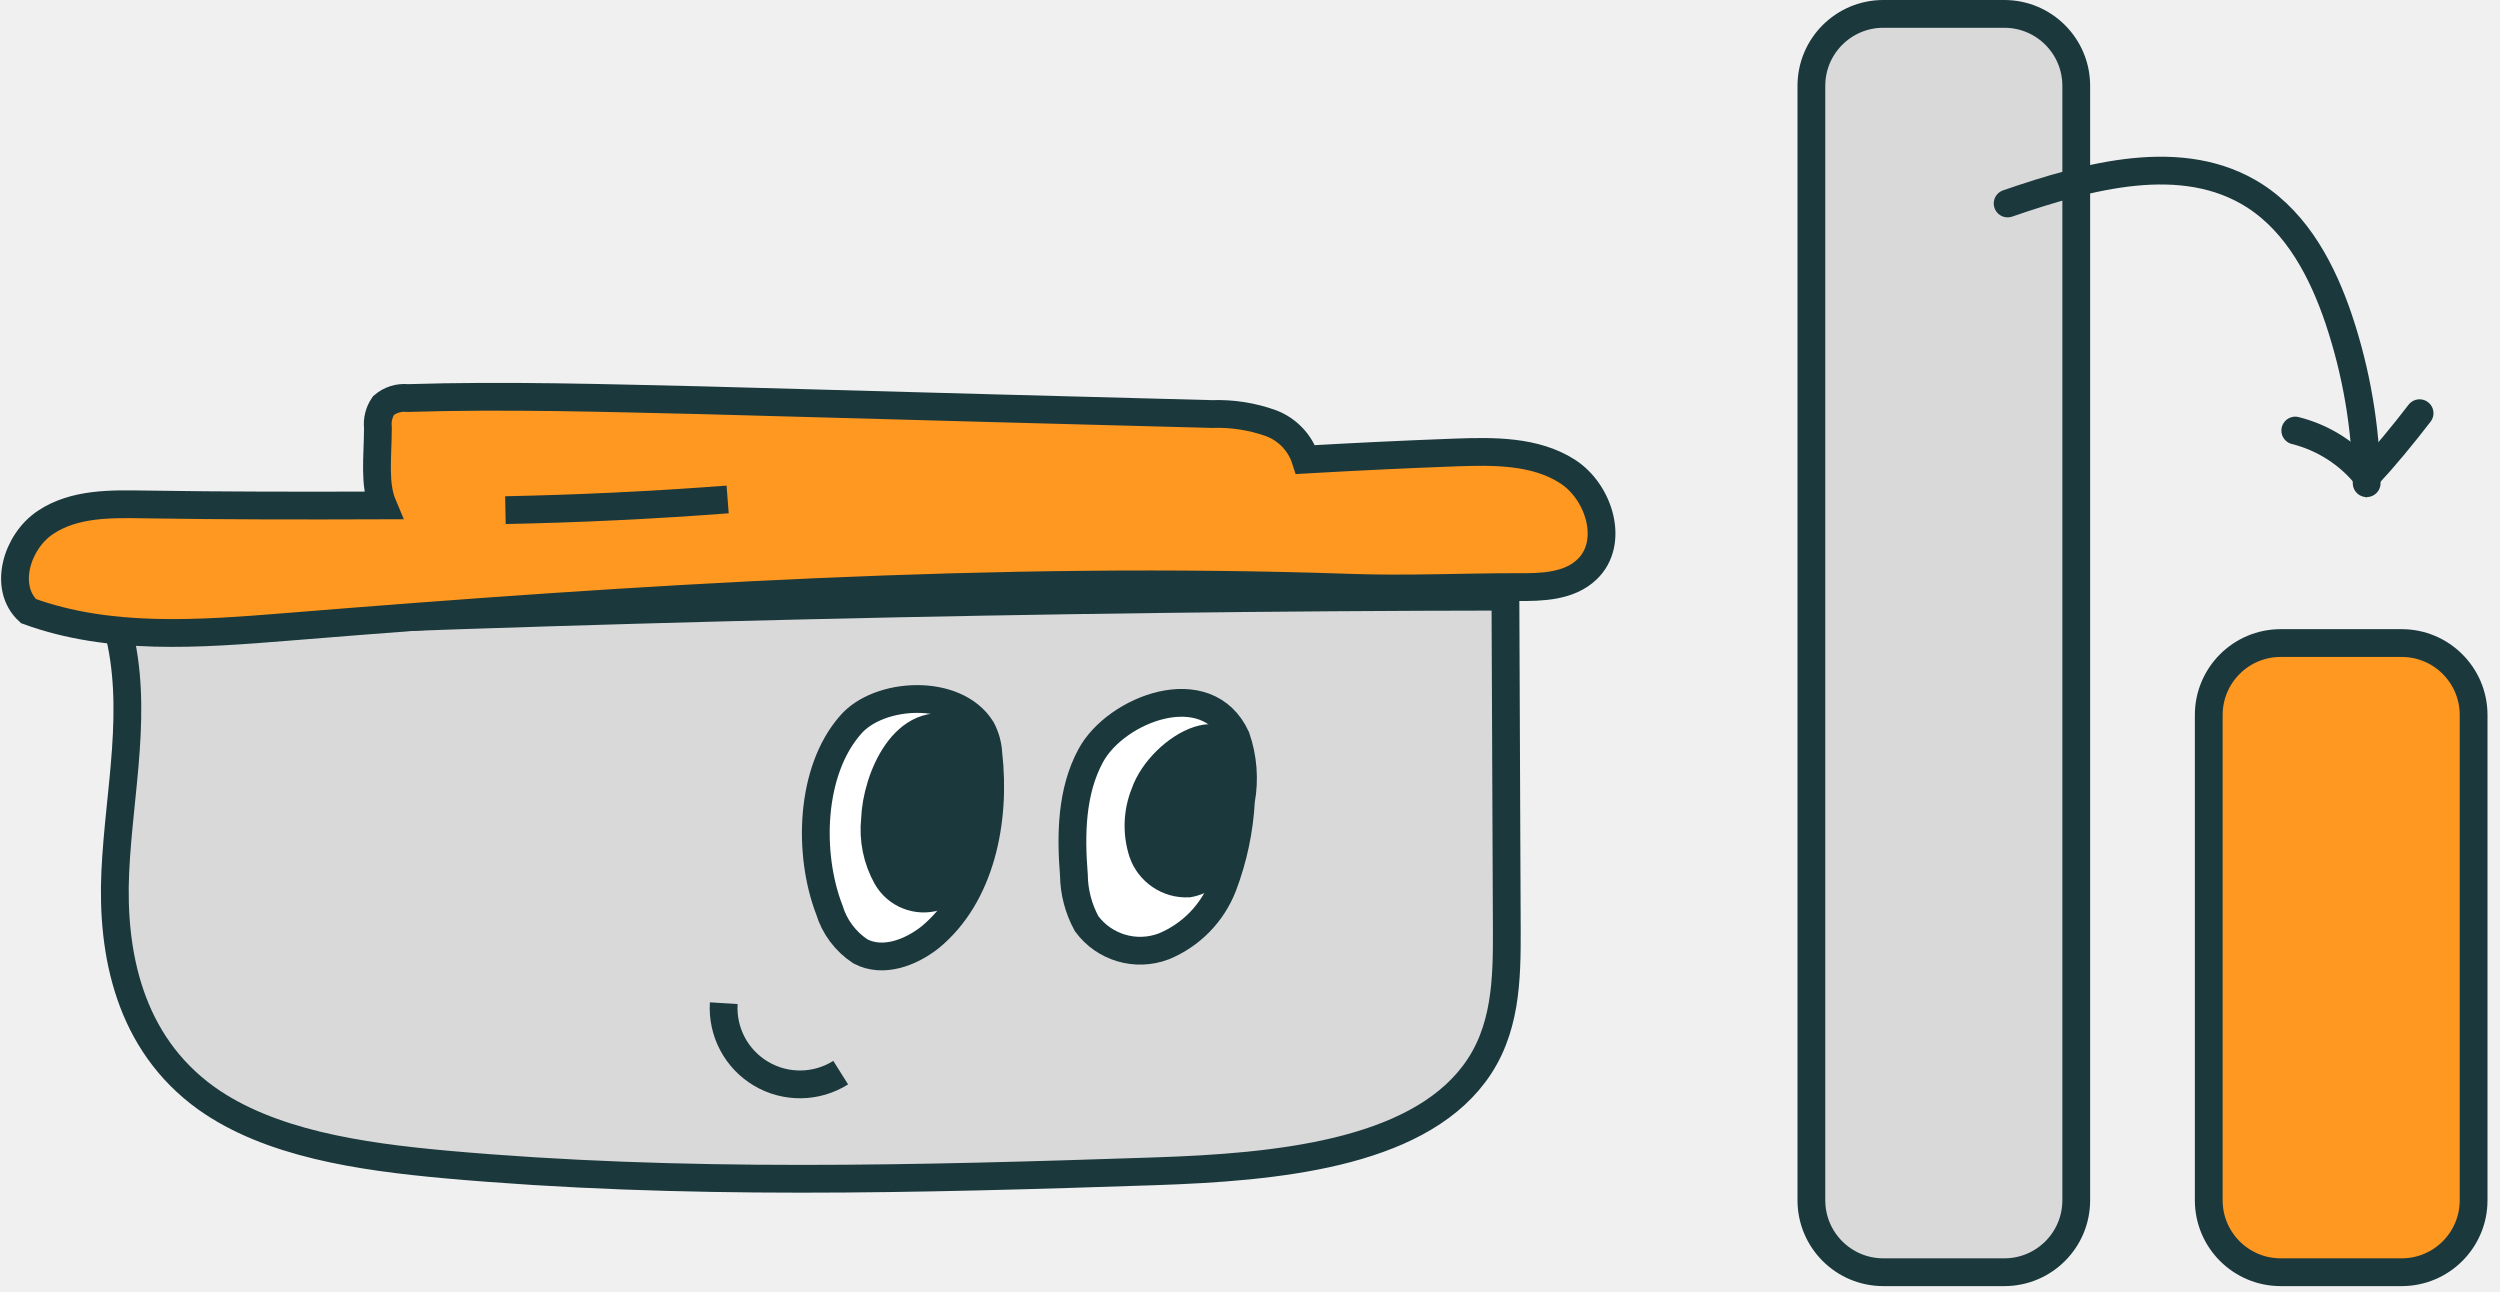
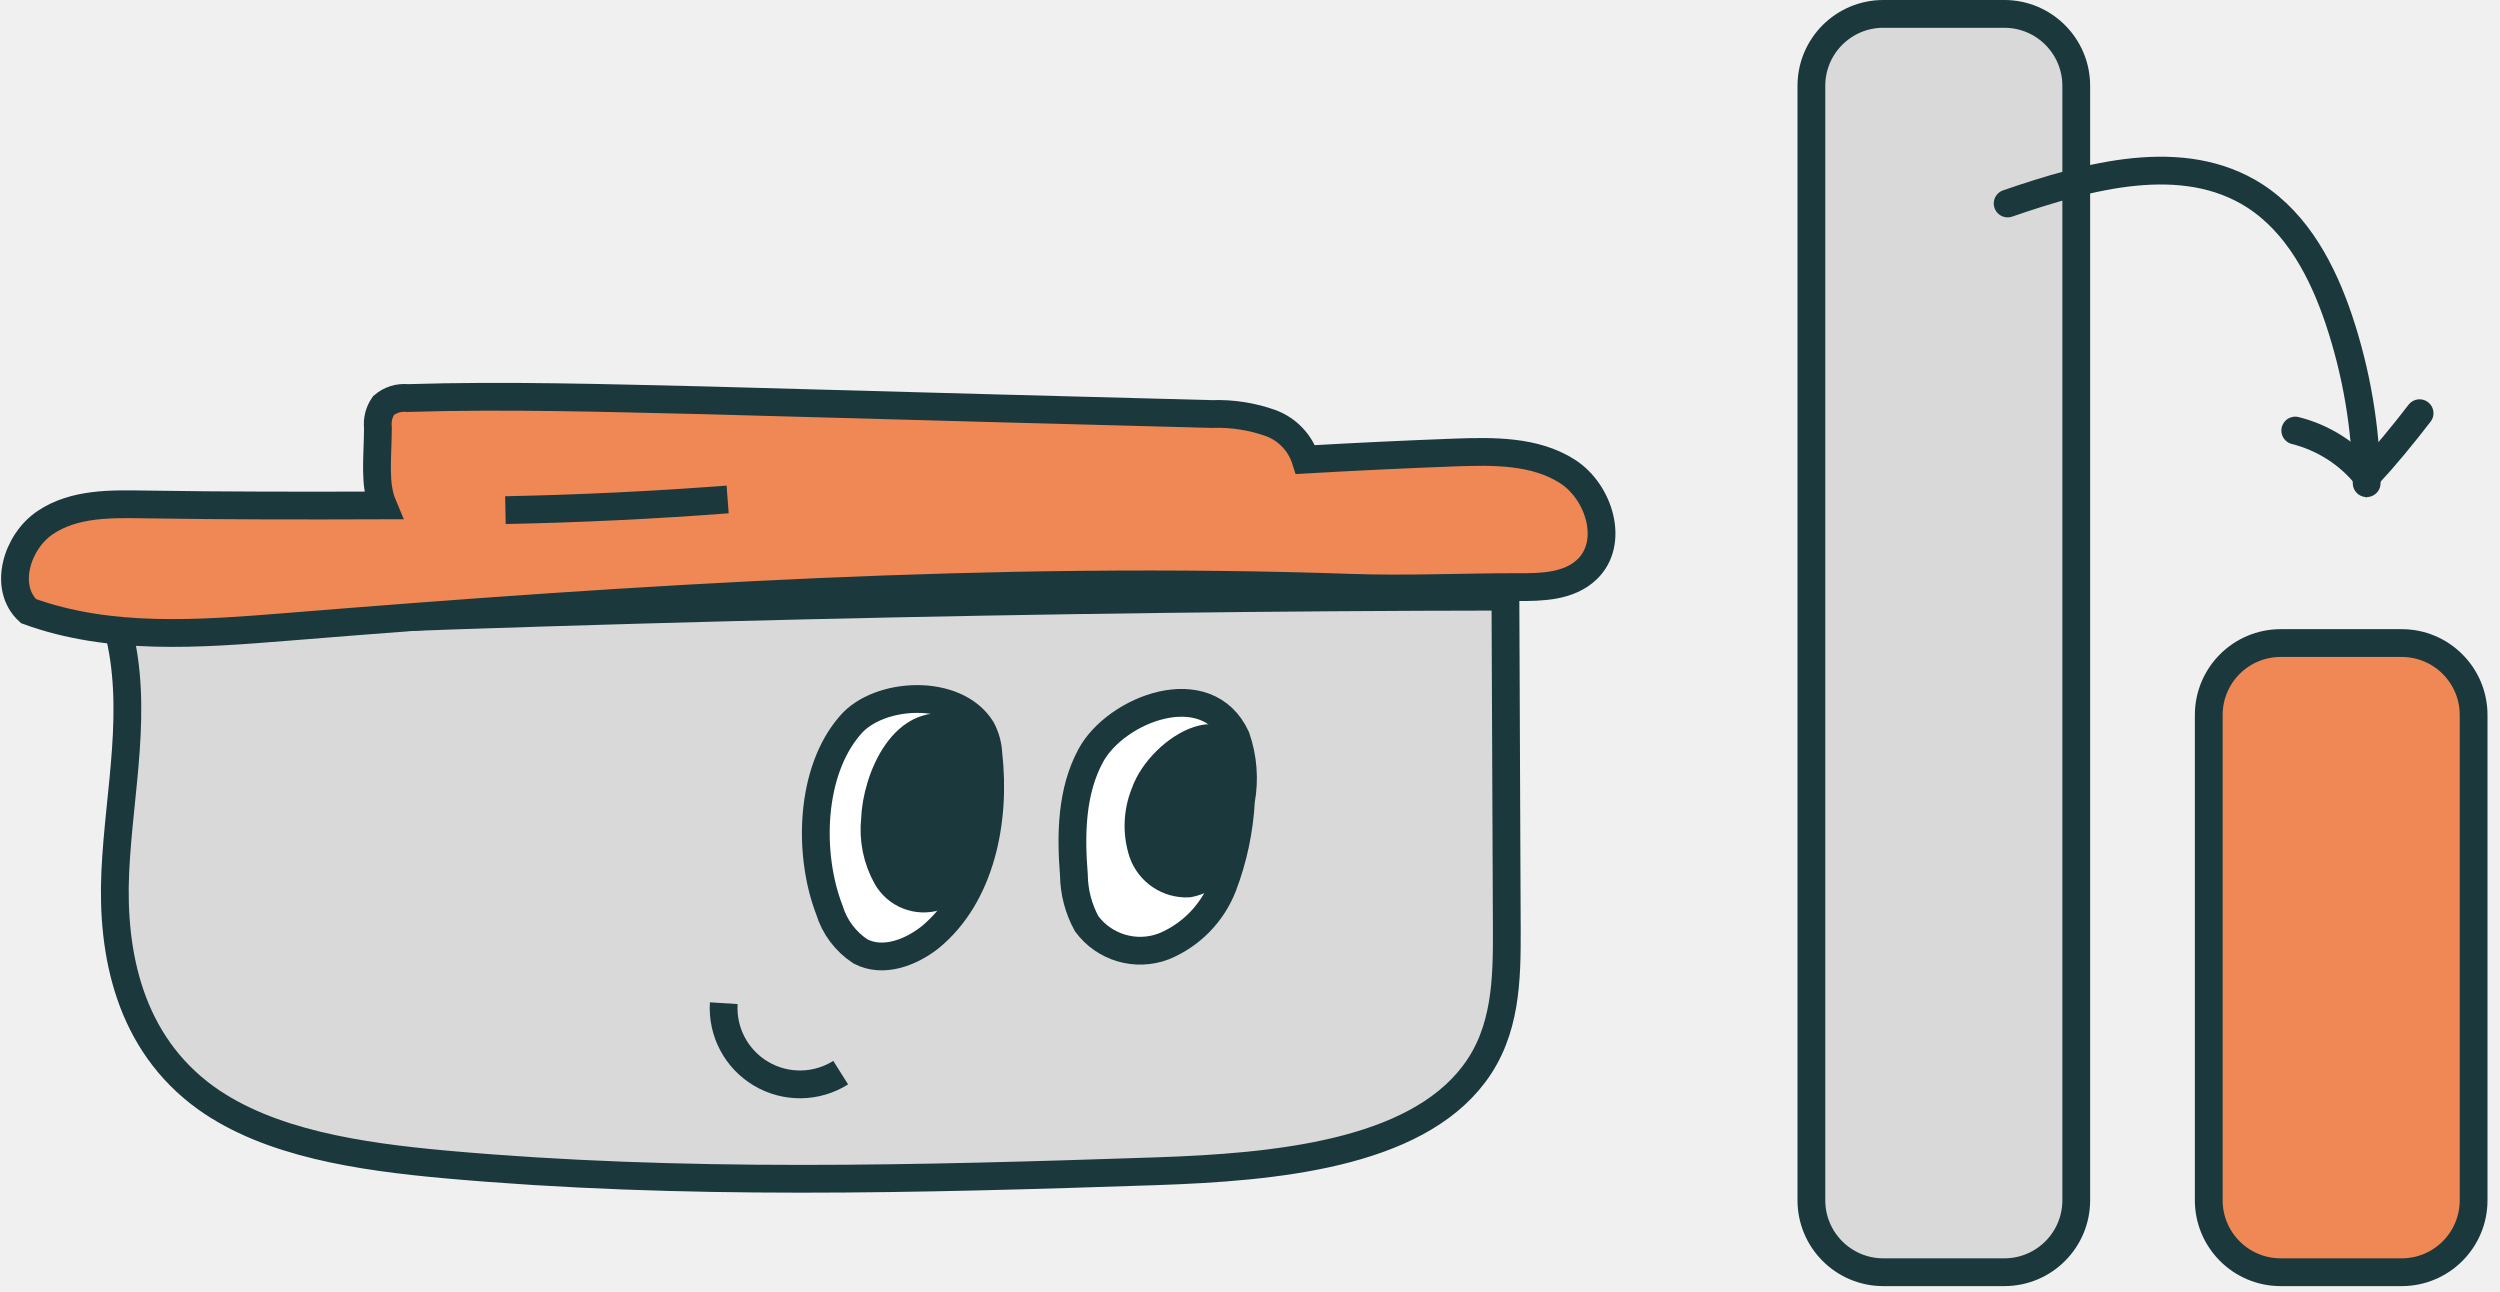
<svg xmlns="http://www.w3.org/2000/svg" width="180" height="93" fill="none">
  <path d="M8.49 45.25C10 51 8.57 56.92 8.3 62.78c-.27 5.86 1 12.29 6.54 16.28 4.56 3.26 11.07 4.22 17.24 4.78 17 1.53 34.11 1.06 51.17.49 8.56-.29 18.55-1.23 22.88-7 2.32-3.07 2.37-6.82 2.36-10.37-.04-8-.073-16-.1-24-33.1.04-66.85.86-99.9 2.29ZM144.31 1h-8.71a5.18 5.18 0 0 0-5.18 5.18v80.24a5.18 5.18 0 0 0 5.18 5.18h8.71a5.18 5.18 0 0 0 5.18-5.18V6.18A5.18 5.18 0 0 0 144.31 1Z" fill="#D9D9D9" stroke="#1B383C" stroke-width="2" stroke-miterlimit="10" />
-   <path d="M172.92 46.3h-8.71a5.18 5.18 0 0 0-5.18 5.18v34.94a5.18 5.18 0 0 0 5.18 5.18h8.71a5.18 5.18 0 0 0 5.18-5.18V51.48a5.18 5.18 0 0 0-5.18-5.18Z" fill="#FF9820" stroke="#1B383C" stroke-width="2" stroke-miterlimit="10" />
+   <path d="M172.92 46.3h-8.71a5.18 5.18 0 0 0-5.18 5.18v34.94a5.18 5.18 0 0 0 5.18 5.18h8.71a5.18 5.18 0 0 0 5.18-5.18V51.48a5.18 5.18 0 0 0-5.18-5.18Z" fill="#EF8855" stroke="#1B383C" stroke-width="2" stroke-miterlimit="10" />
  <path d="M144.55 14.65c5.82-2 12.61-3.87 17.79-.55 3.09 2 4.89 5.44 6.06 8.92a38.908 38.908 0 0 1 2 11.77" stroke="#1B383C" stroke-width="2" stroke-miterlimit="10" stroke-linecap="round" />
  <path d="M165.26 31a9.58 9.58 0 0 1 5.15 3.3c1.34-1.46 2.61-3 3.8-4.55" stroke="#1B383C" stroke-width="2" stroke-miterlimit="10" stroke-linecap="round" />
  <path d="M59.71 65.5a5.48 5.48 0 0 0 2.24 3c1.6.84 3.57.12 5-1 3.67-3 4.76-8.41 4.21-13.24a4.25 4.25 0 0 0-.49-1.77c-1.86-3-7.41-2.67-9.44-.29-2.92 3.33-3.06 9.31-1.52 13.3Z" fill="#fff" stroke="#1B383C" stroke-width="2" stroke-miterlimit="10" stroke-linecap="round" />
  <path d="M63 59a7 7 0 0 0 .85 4.15 3.06 3.06 0 0 0 3.56 1.41c1.35-.56 1.92-2.2 2.34-3.66.68-2.38 2.38-7.11-.87-8.31C65.15 51.22 63.1 56.05 63 59Z" fill="#1B383C" stroke="#1B383C" stroke-width="2" stroke-miterlimit="10" />
  <path d="M78.53 54.41c-1.4 2.59-1.44 5.68-1.21 8.59a7.52 7.52 0 0 0 .92 3.51 4.79 4.79 0 0 0 5.55 1.63 7.719 7.719 0 0 0 4.26-4.35 20.34 20.34 0 0 0 1.3-6.14 9 9 0 0 0-.35-4.56c-2.11-4.59-8.67-2.03-10.47 1.32Z" fill="#fff" stroke="#1B383C" stroke-width="2" stroke-miterlimit="10" stroke-linecap="round" />
  <path d="M82.42 57.13a6.25 6.25 0 0 0-.15 4.24 3.32 3.32 0 0 0 3.31 2.24A3.46 3.46 0 0 0 88 61.84a8.32 8.32 0 0 0 .87-3c.121-.842.198-1.69.23-2.54.22-5.75-5.51-2.55-6.68.83Z" fill="#1B383C" stroke="#1B383C" stroke-width="2" stroke-miterlimit="10" />
  <path d="M52.11 72.23a5.5 5.5 0 0 0 8.42 5" stroke="#1B383C" stroke-width="2" stroke-miterlimit="10" />
-   <path d="M114.26 41c-1.28 1.23-3.26 1.29-5 1.27-4 0-8 .19-12 .05-25.56-.88-51.14.75-76.64 2.82-6.23.5-12.7 1-18.57-1.14-1.84-1.69-.86-5 1.23-6.39 2.09-1.39 4.72-1.33 7.19-1.29 5.7.09 11.4.09 17.1.07-.65-1.54-.37-3.41-.36-5.6a2.35 2.35 0 0 1 .4-1.59 2.31 2.31 0 0 1 1.74-.54c7.1-.22 14.21 0 21.31.16l21.15.58 15.46.41a11.38 11.38 0 0 1 4.27.67A4.15 4.15 0 0 1 94 33.09c3.6-.207 7.18-.377 10.74-.51 2.78-.1 5.76-.14 8.1 1.35 2.34 1.49 3.43 5.17 1.42 7.07Z" fill="#FF9820" stroke="#1B383C" stroke-width="2" stroke-miterlimit="10" />
+   <path d="M114.26 41c-1.28 1.23-3.26 1.29-5 1.27-4 0-8 .19-12 .05-25.56-.88-51.14.75-76.64 2.82-6.23.5-12.7 1-18.57-1.14-1.84-1.69-.86-5 1.23-6.39 2.09-1.39 4.72-1.33 7.19-1.29 5.7.09 11.4.09 17.1.07-.65-1.54-.37-3.41-.36-5.6a2.35 2.35 0 0 1 .4-1.59 2.31 2.31 0 0 1 1.74-.54c7.1-.22 14.21 0 21.31.16l21.15.58 15.46.41a11.38 11.38 0 0 1 4.27.67A4.15 4.15 0 0 1 94 33.09c3.6-.207 7.18-.377 10.74-.51 2.78-.1 5.76-.14 8.1 1.35 2.34 1.49 3.43 5.17 1.42 7.07Z" fill="#EF8855" stroke="#1B383C" stroke-width="2" stroke-miterlimit="10" />
  <path d="M36.39 36.73a285.58 285.58 0 0 0 16-.77" stroke="#1B383C" stroke-width="2" stroke-miterlimit="10" />
</svg>
